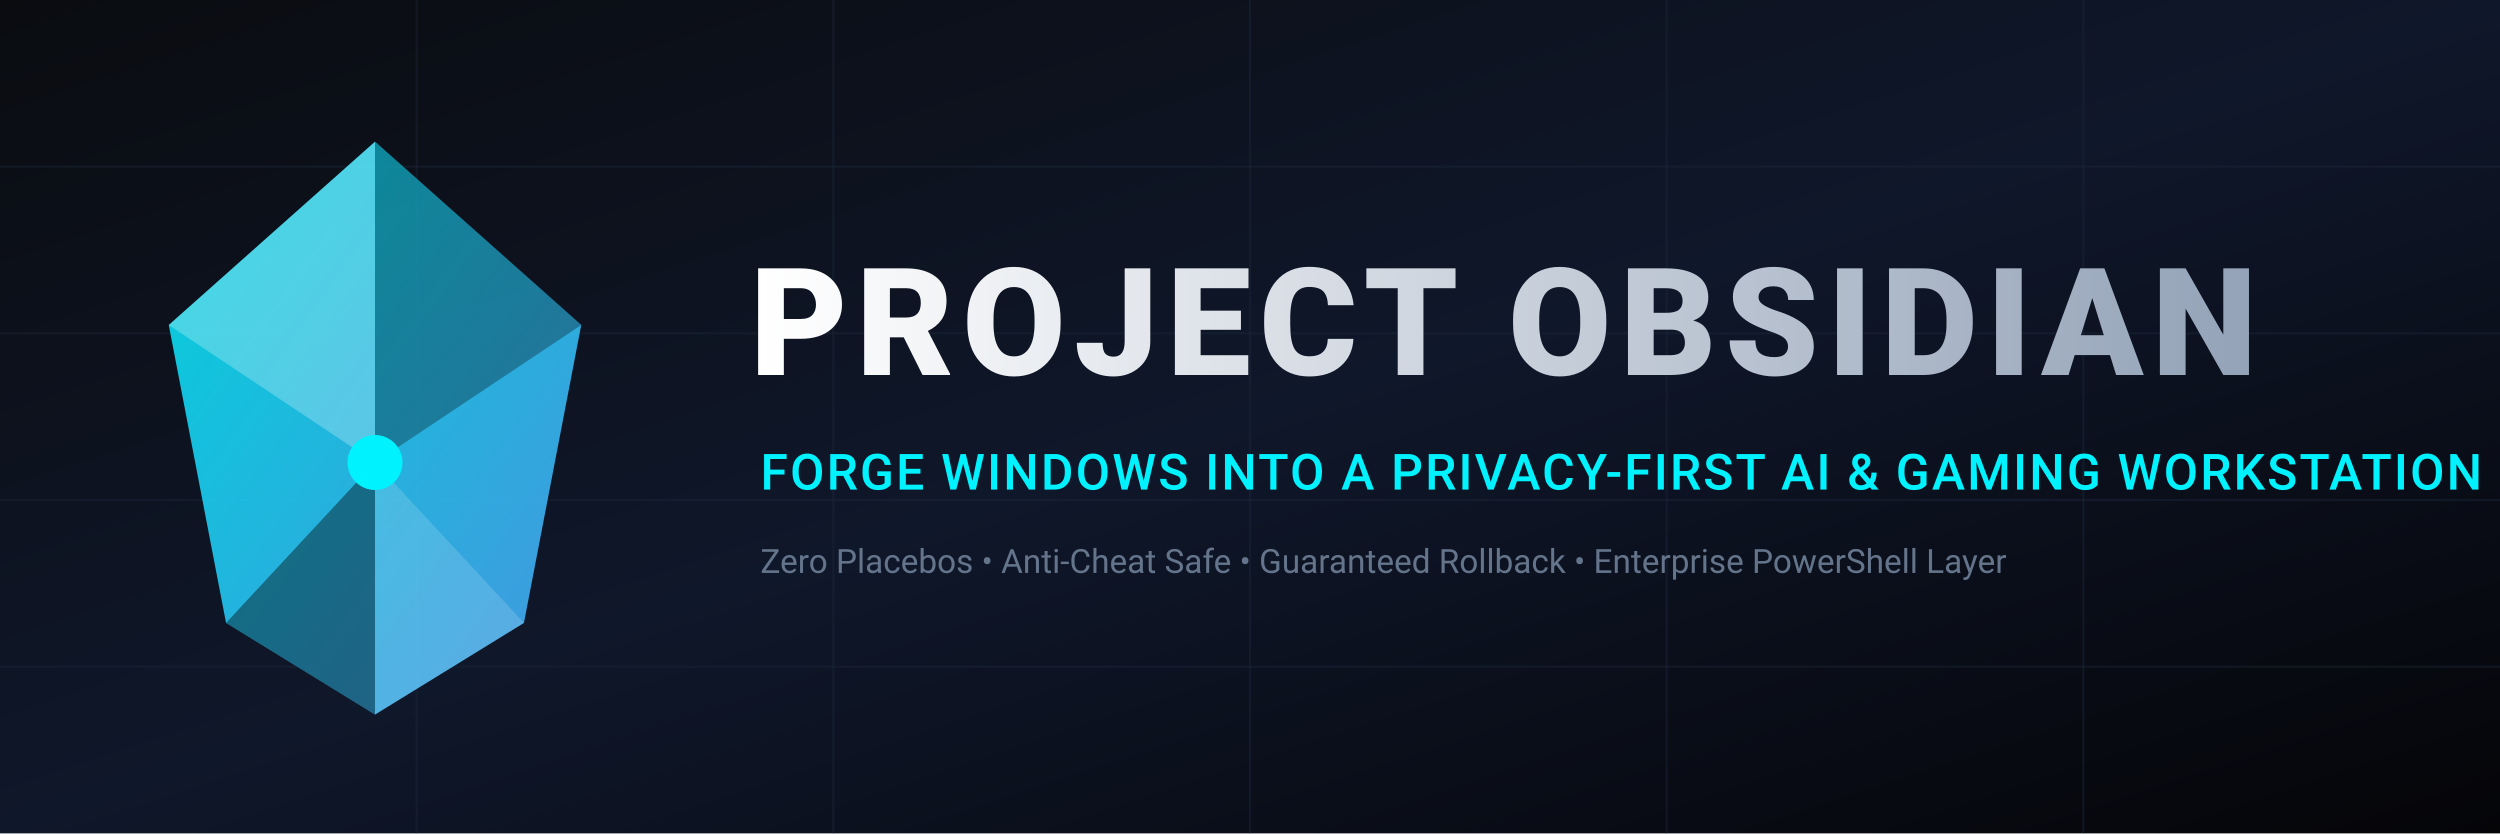
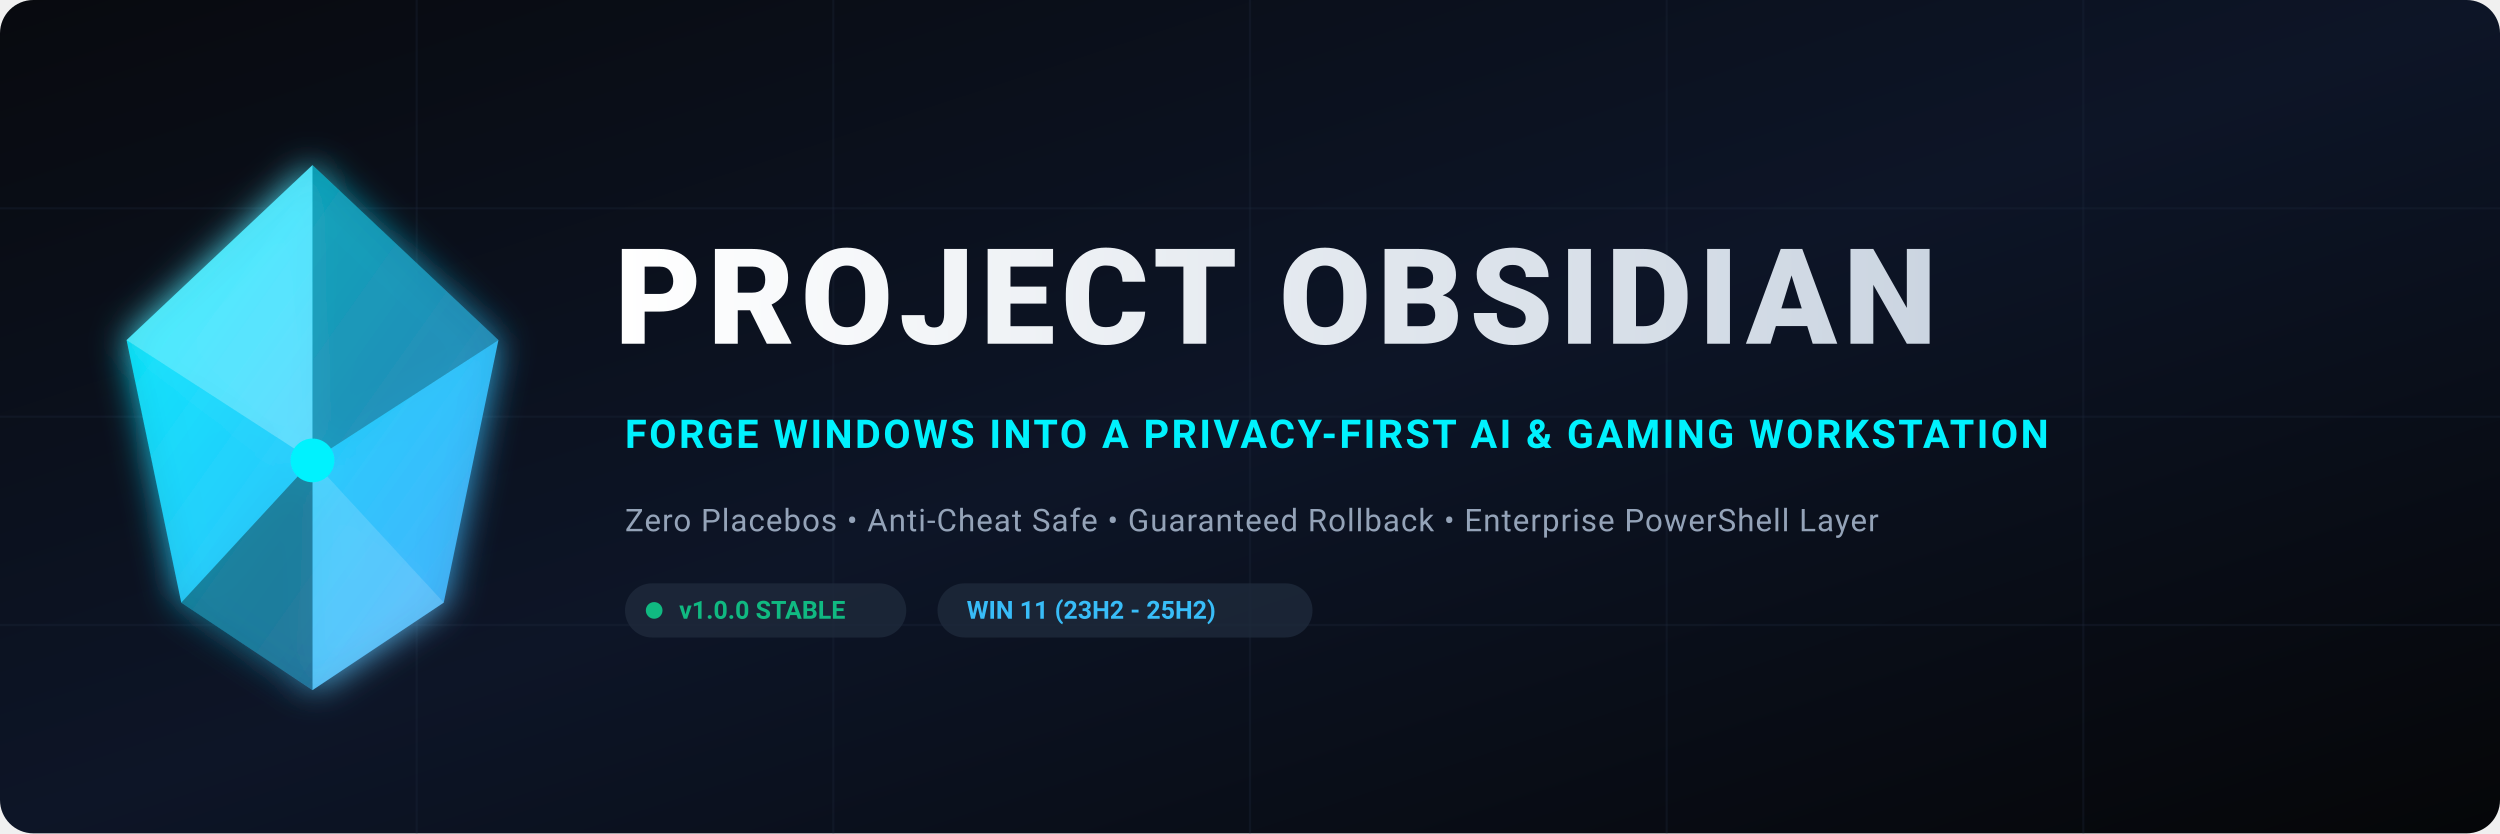
<svg xmlns="http://www.w3.org/2000/svg" viewBox="0 0 1200 400" width="100%" height="100%">
  <defs>
    <linearGradient id="bgGrad" x1="0%" y1="0%" x2="100%" y2="100%">
-       <stop offset="0%" stop-color="#0a0c10" />
-       <stop offset="50%" stop-color="#0f172a" />
-       <stop offset="100%" stop-color="#050508" />
+       <stop offset="0%" stop-color="#080a0f" />
+       <stop offset="50%" stop-color="#0d1527" />
+       <stop offset="100%" stop-color="#050608" />
    </linearGradient>
    <linearGradient id="accentGrad" x1="0%" y1="0%" x2="100%" y2="100%">
      <stop offset="0%" stop-color="#00f2fe" />
      <stop offset="100%" stop-color="#4facfe" />
    </linearGradient>
    <linearGradient id="textGrad" x1="0%" y1="0%" x2="100%" y2="0%">
      <stop offset="0%" stop-color="#ffffff" />
-       <stop offset="100%" stop-color="#94a3b8" />
+       <stop offset="100%" stop-color="#cbd5e1" />
    </linearGradient>
+     <filter id="glow" x="-20%" y="-20%" width="140%" height="140%">
+       <feGaussianBlur stdDeviation="8" result="blur" />
+       <feComposite in="SourceGraphic" in2="blur" operator="over" />
+     </filter>
  </defs>
-   <rect width="1200" height="400" fill="url(#bgGrad)" />
-   <path d="M0 80 H1200 M0 160 H1200 M0 240 H1200 M0 320 H1200" stroke="#1e293b" stroke-width="1" opacity="0.4" />
-   <path d="M200 0 V400 M400 0 V400 M600 0 V400 M800 0 V400 M1000 0 V400" stroke="#1e293b" stroke-width="1" opacity="0.4" />
-   <g transform="translate(180, 200) scale(1.1)">
-     <polygon points="0,-120 90,-40 65,90 0,130 -65,90 -90,-40" fill="url(#accentGrad)" opacity="0.85" />
-     <polygon points="0,-120 0,20 -90,-40" fill="#ffffff" opacity="0.25" />
-     <polygon points="0,-120 90,-40 0,20" fill="#000000" opacity="0.3" />
-     <polygon points="0,20 65,90 0,130" fill="#ffffff" opacity="0.15" />
-     <polygon points="0,20 0,130 -65,90" fill="#000000" opacity="0.4" />
-     <circle cx="0" cy="20" r="12" fill="#00f2fe" />
+   <rect width="1200" height="400" rx="16" fill="url(#bgGrad)" />
+   <path d="M0 100 H1200 M0 200 H1200 M0 300 H1200" stroke="#1e293b" stroke-width="1" opacity="0.3" />
+   <path d="M200 0 V400 M400 0 V400 M600 0 V400 M800 0 V400 M1000 0 V400" stroke="#1e293b" stroke-width="1" opacity="0.3" />
+   <g transform="translate(150, 200) scale(1.05)" filter="url(#glow)">
+     <polygon points="0,-115 85,-35 60,85 0,125 -60,85 -85,-35" fill="url(#accentGrad)" opacity="0.9" />
+     <polygon points="0,-115 0,20 -85,-35" fill="#ffffff" opacity="0.25" />
+     <polygon points="0,-115 85,-35 0,20" fill="#000000" opacity="0.25" />
+     <polygon points="0,20 60,85 0,125" fill="#ffffff" opacity="0.15" />
+     <polygon points="0,20 0,125 -60,85" fill="#000000" opacity="0.35" />
+     <circle cx="0" cy="20" r="10" fill="#00f2fe" />
  </g>
-   <text x="360" y="180" font-family="-apple-system, BlinkMacSystemFont, 'Segoe UI', Roboto, sans-serif" font-weight="900" font-size="72" fill="url(#textGrad)" letter-spacing="4">PROJECT OBSIDIAN</text>
-   <text x="365" y="235" font-family="-apple-system, BlinkMacSystemFont, 'Segoe UI', Roboto, sans-serif" font-weight="500" font-size="24" fill="#00f2fe" letter-spacing="1">FORGE WINDOWS INTO A PRIVACY-FIRST AI &amp; GAMING WORKSTATION</text>
-   <text x="365" y="275" font-family="-apple-system, BlinkMacSystemFont, 'Segoe UI', Roboto, sans-serif" font-weight="400" font-size="16" fill="#64748b">Zero Placebos • Anti-Cheat Safe • Guaranteed Rollback • Enterprise PowerShell Layer</text>
+   <text x="295" y="165" font-family="-apple-system, BlinkMacSystemFont, 'Segoe UI', Roboto, 'Helvetica Neue', Arial, sans-serif" font-weight="900" font-size="64" fill="url(#textGrad)" letter-spacing="3">PROJECT OBSIDIAN</text>
+   <text x="300" y="215" font-family="-apple-system, BlinkMacSystemFont, 'Segoe UI', Roboto, sans-serif" font-weight="600" font-size="19" fill="#00f2fe" letter-spacing="1.2">FORGE WINDOWS INTO A PRIVACY-FIRST AI &amp; GAMING WORKSTATION</text>
+   <text x="300" y="255" font-family="-apple-system, BlinkMacSystemFont, 'Segoe UI', Roboto, sans-serif" font-weight="400" font-size="15" fill="#94a3b8" letter-spacing="0.5">Zero Placebos • Anti-Cheat Safe • Guaranteed Rollback • Enterprise PowerShell Layer</text>
+   <g transform="translate(300, 280)">
+     <rect width="135" height="26" rx="13" fill="#1e293b" opacity="0.8" />
+     <circle cx="14" cy="13" r="4" fill="#10b981" />
+     <text x="26" y="17" font-family="-apple-system, BlinkMacSystemFont, 'Segoe UI', Roboto, sans-serif" font-size="12" font-weight="600" fill="#10b981">v1.0.0 STABLE</text>
+   </g>
+   <g transform="translate(450, 280)">
+     <rect width="180" height="26" rx="13" fill="#1e293b" opacity="0.8" />
+     <text x="14" y="17" font-family="-apple-system, BlinkMacSystemFont, 'Segoe UI', Roboto, sans-serif" font-size="12" font-weight="600" fill="#38bdf8">WIN 11 (23H2 - 25H2)</text>
+   </g>
</svg>
